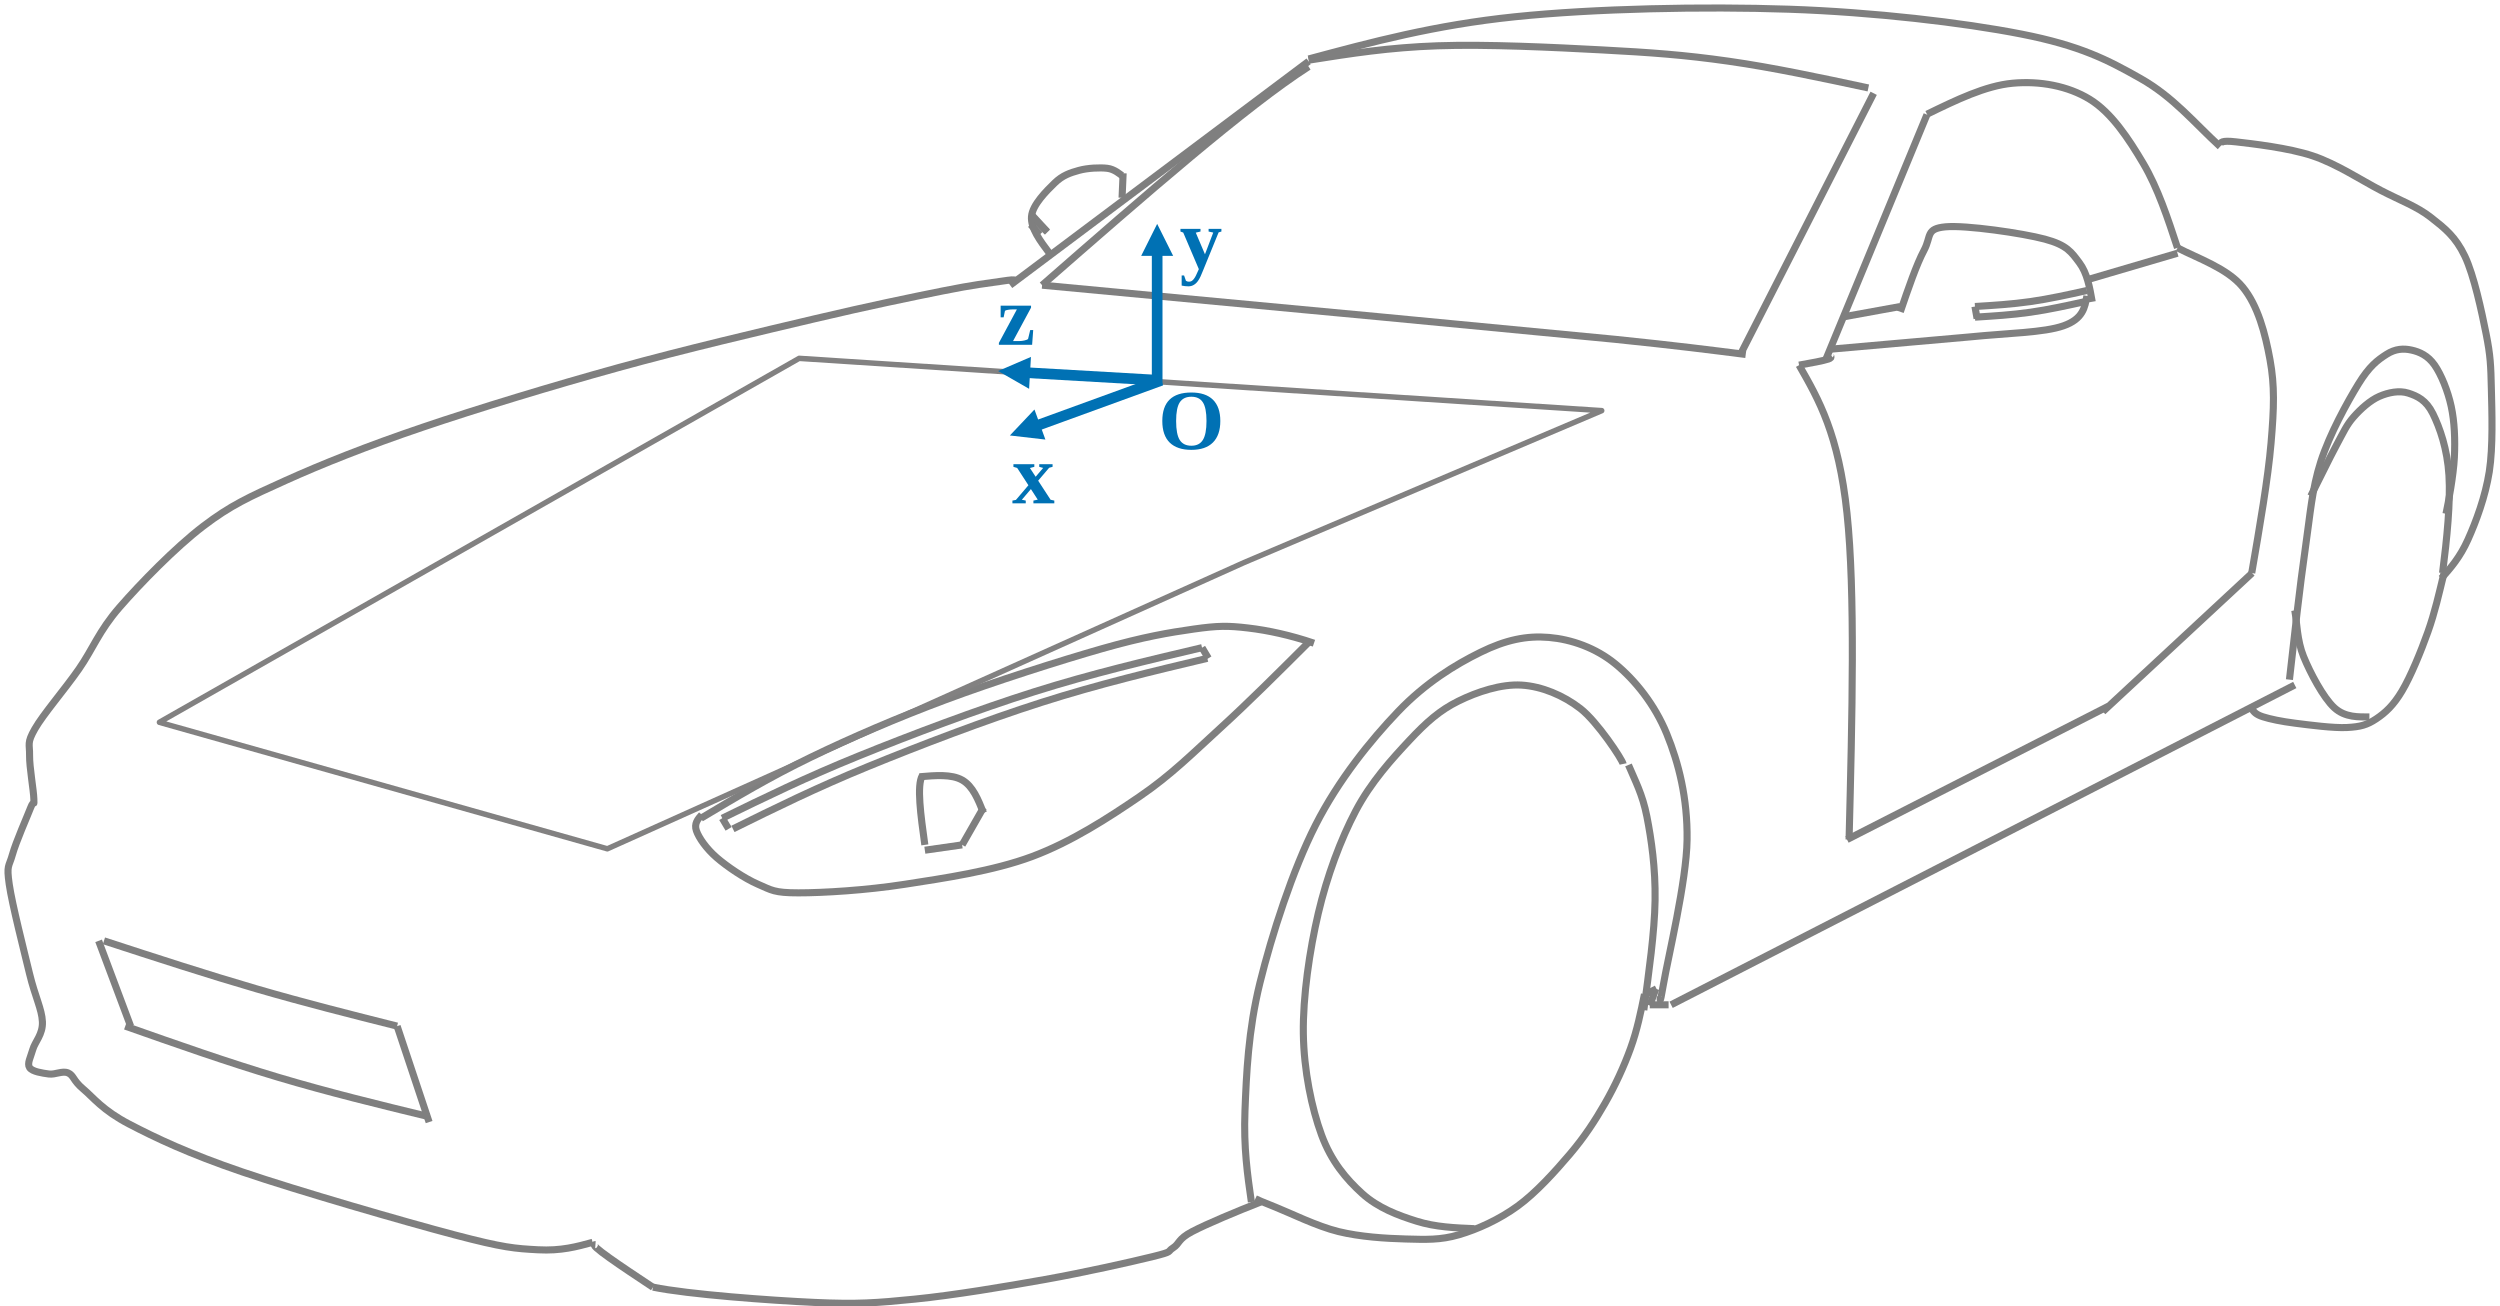
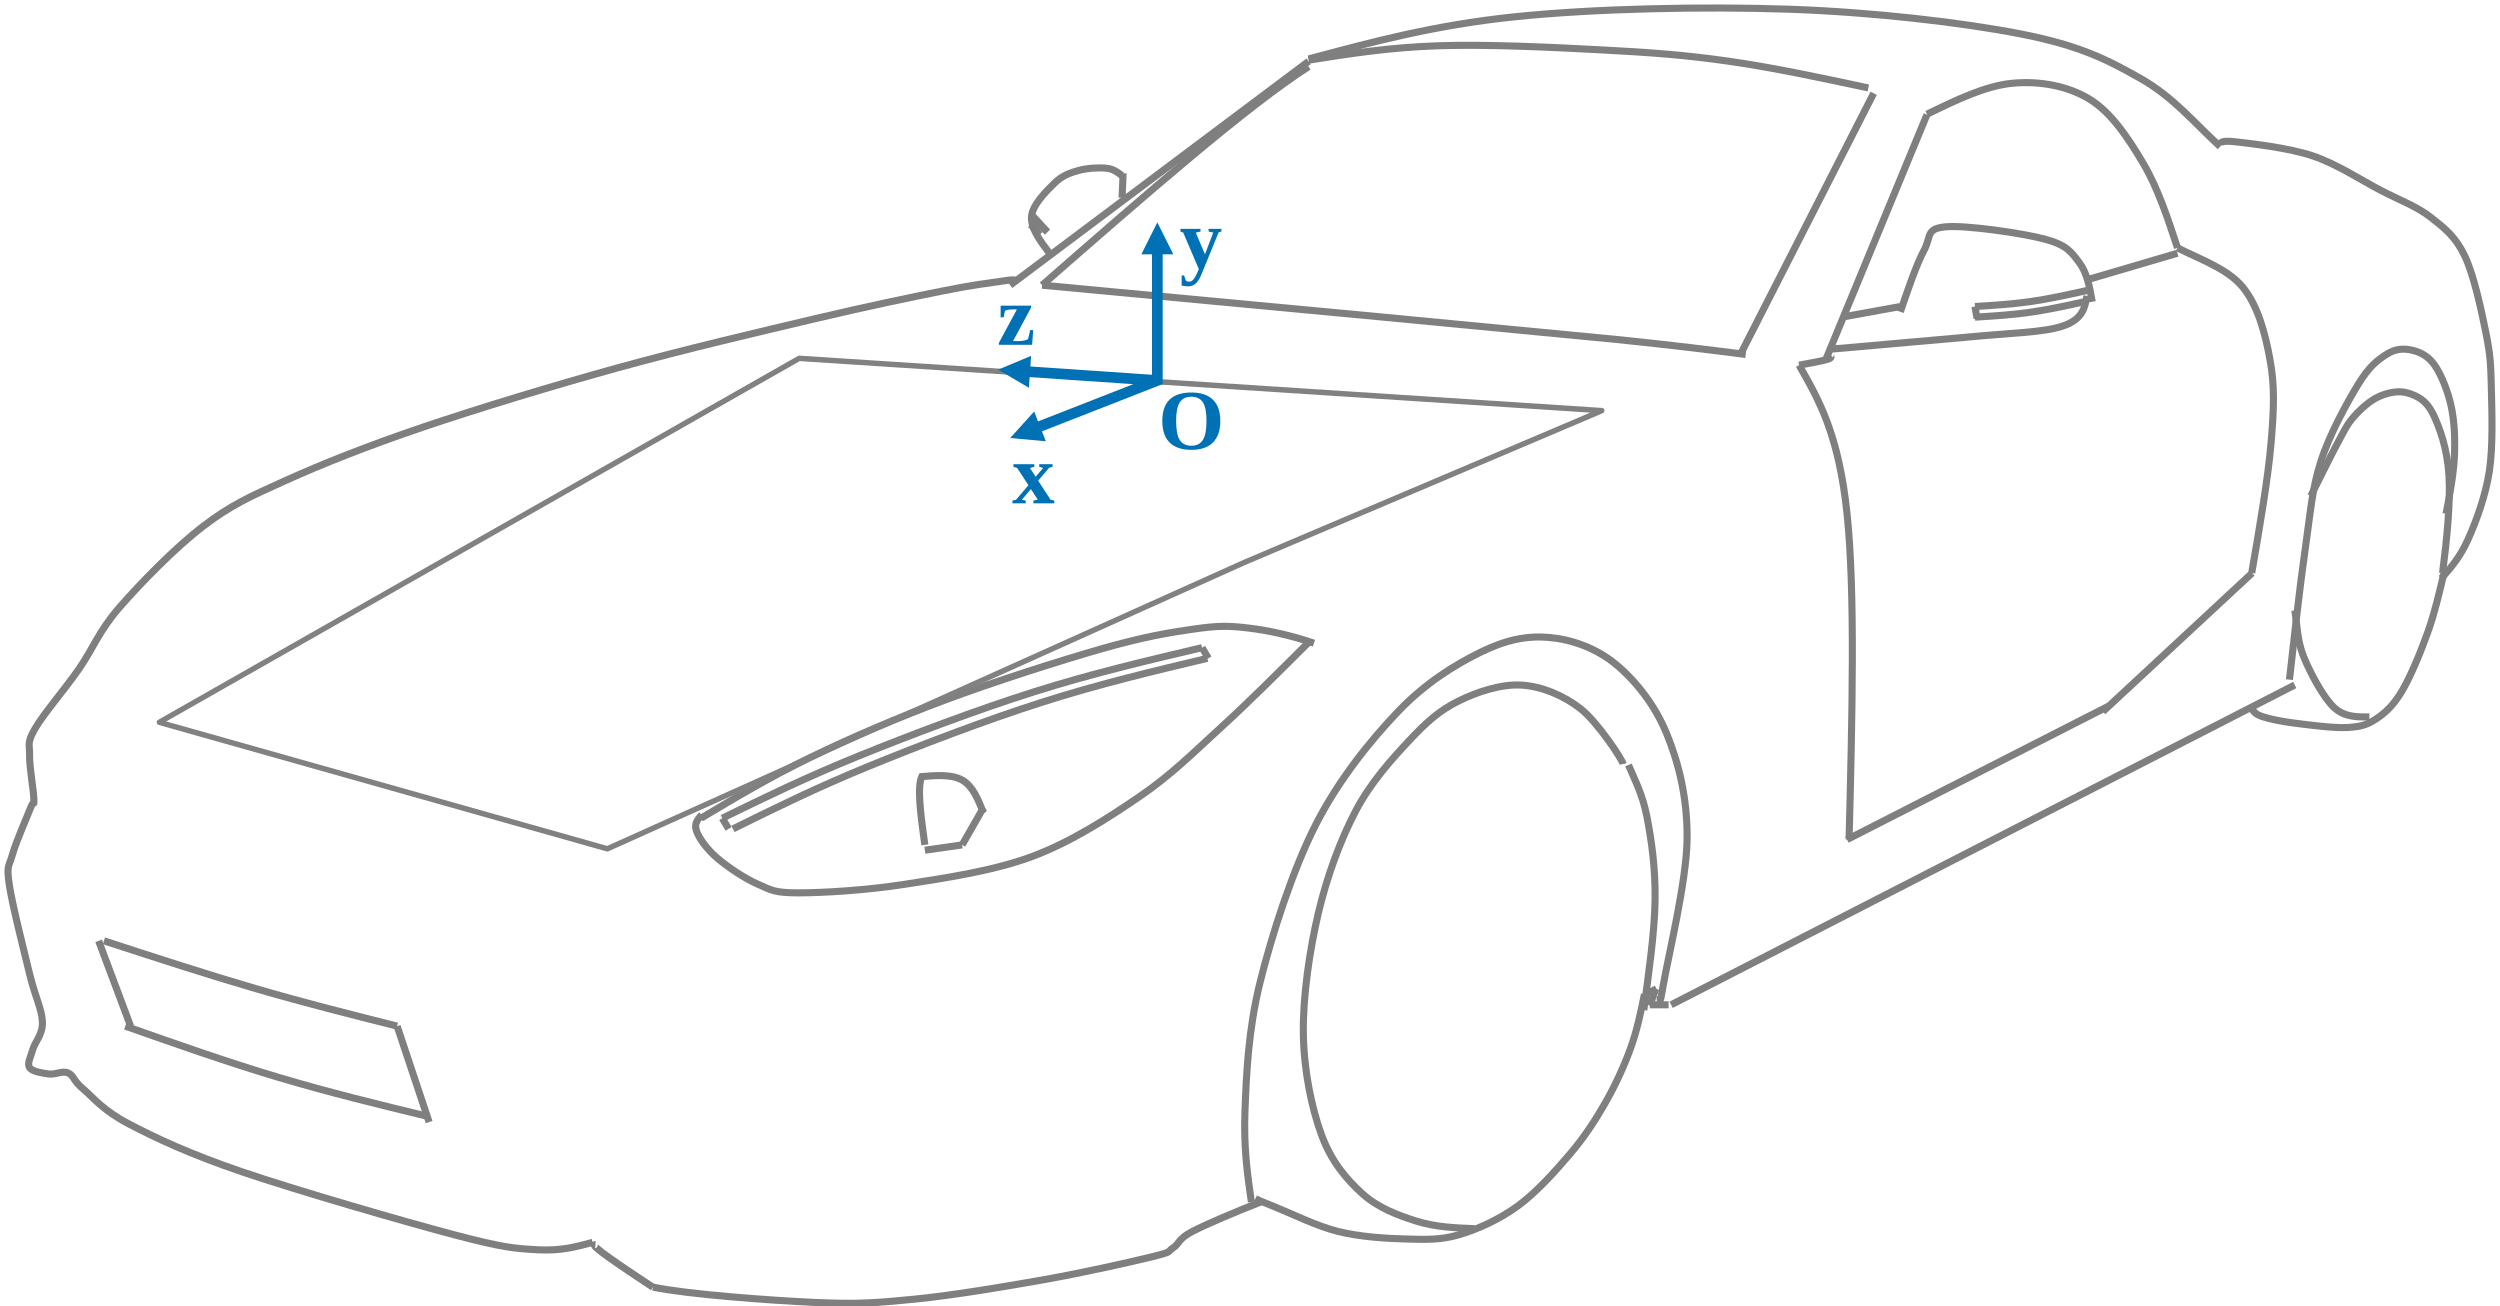
<svg xmlns="http://www.w3.org/2000/svg" width="100%" height="100%" viewBox="0 0 469 245" version="1.1" xml:space="preserve" style="fill-rule:evenodd;clip-rule:evenodd;stroke-miterlimit:8;">
  <g transform="matrix(1,0,0,1,-540,-350)">
    <path d="M651.178,583.061C648.216,583.877 645.253,584.693 640.936,584.46C636.618,584.227 634.51,584.093 625.272,581.662C616.035,579.23 595.685,573.334 585.511,569.87C575.336,566.405 569.211,563.474 564.224,560.876C559.237,558.277 557.497,555.879 555.589,554.28C553.681,552.681 553.849,551.749 552.778,551.282C551.706,550.816 550.368,551.649 549.163,551.482C547.958,551.316 546.05,551.049 545.548,550.283C545.046,549.517 545.749,548.318 546.151,546.885C546.552,545.453 548.058,544.054 547.958,541.689C547.858,539.324 546.586,536.992 545.548,532.695C544.511,528.398 542.268,519.637 541.733,515.906C541.197,512.175 541.666,512.708 542.335,510.31C543.004,507.912 545.08,503.248 545.749,501.516C546.418,499.784 546.385,501.549 546.351,499.917C546.318,498.285 545.515,493.921 545.548,491.723C545.582,489.524 545.013,489.424 546.552,486.726C548.092,484.028 552.142,479.331 554.786,475.534C557.43,471.736 558.534,468.405 562.417,463.942C566.299,459.478 572.893,452.716 578.08,448.752C583.268,444.788 586.682,443.256 593.543,440.158C600.404,437.06 608.839,433.695 619.248,430.165C629.657,426.634 643.714,422.37 655.997,418.972C668.28,415.574 682.806,412.177 692.947,409.778C703.089,407.38 711.054,405.748 716.845,404.582C722.635,403.416 725.413,403.116 727.689,402.783C729.965,402.45 730.065,402.45 730.5,402.583" style="fill:none;stroke:rgb(127,127,127);stroke-width:1.33px;" />
    <path d="M776.5,575.5C772.126,577.206 766.416,579.594 763.678,581.027C760.939,582.46 761.307,583.313 760.071,584.097C758.836,584.882 760.272,584.745 756.265,585.735C752.258,586.724 743.476,588.703 736.029,590.033C728.583,591.364 718.799,593.001 711.586,593.718C704.374,594.434 700.934,594.707 692.753,594.332C684.572,593.957 669.078,592.831 662.5,591.466" style="fill:none;stroke:rgb(127,127,127);stroke-width:1.33px;" />
    <path d="M662.5,591.5C656.401,587.448 650.303,583.397 651.703,583.502" style="fill:none;stroke:rgb(127,127,127);stroke-width:1.33px;" />
    <path d="M848.5,536.5C847.817,539.864 847.133,543.228 845.9,546.641C844.667,550.055 843,553.667 841.1,556.981C839.2,560.295 837.233,563.311 834.5,566.526C831.767,569.74 828.167,573.751 824.7,576.269C821.233,578.788 817.2,580.611 813.7,581.638C810.2,582.666 807.467,582.533 803.7,582.434C799.933,582.334 795.167,582.036 791.1,581.042C787.033,580.047 781.9,577.495 779.3,576.468C776.7,575.441 776.1,575.159 775.5,574.877" style="fill:none;stroke:rgb(127,127,127);stroke-width:1.33px;" />
    <path d="M853.5,538.5L970.5,478.5" style="fill:none;stroke:rgb(127,127,127);stroke-width:1.33px;" />
    <g transform="matrix(1,0,0,-1,848.5,536.64)">
      <path d="M0,0L2.26,1.14" style="fill:none;stroke:rgb(127,127,127);stroke-width:1.33px;" />
    </g>
    <g transform="matrix(-1,-8.74228e-08,-8.74228e-08,1,853.03,538.5)">
      <path d="M0,0L3.53,0" style="fill:none;stroke:rgb(127,127,127);stroke-width:1.33px;" />
    </g>
    <g transform="matrix(1,0,0,-1,849.5,538.64)">
      <path d="M0,0L1.13,3.14" style="fill:none;stroke:rgb(127,127,127);stroke-width:1.33px;" />
    </g>
    <path d="M998.5,457.5C997.556,461.374 996.781,464.879 995.466,468.569C994.152,472.259 992.23,476.921 990.612,479.638C988.994,482.355 987.478,483.73 985.758,484.871C984.039,486.011 982.826,486.347 980.298,486.481C977.77,486.615 973.219,486.011 970.59,485.676C967.961,485.34 965.871,484.904 964.523,484.468C963.174,484.032 962.837,483.546 962.5,483.06" style="fill:none;stroke:rgb(127,127,127);stroke-width:1.33px;" />
    <path d="M998.006,458.5C999.752,456.529 1001.5,454.557 1002.99,451.221C1004.49,447.885 1006.25,443.201 1006.99,438.483C1007.72,433.766 1007.48,427.228 1007.38,422.915C1007.28,418.602 1007.22,416.748 1006.39,412.603C1005.56,408.459 1004.13,401.685 1002.4,398.046C1000.67,394.407 998.638,392.823 996.01,390.767C993.383,388.712 990.323,387.633 986.632,385.712C982.94,383.792 978.384,380.759 973.861,379.242C969.338,377.726 962.387,376.951 959.493,376.614C956.6,376.277 956.55,376.749 956.5,377.221" style="fill:none;stroke:rgb(127,127,127);stroke-width:1.33px;" />
    <path d="M736.869,397.5C735.108,395.157 733.346,392.814 733.511,390.618C733.675,388.423 736.375,385.769 737.857,384.327C739.338,382.885 740.754,382.426 742.401,381.967C744.047,381.509 746.384,381.41 747.734,381.574C749.084,381.738 750.105,382.688 750.5,382.95" style="fill:none;stroke:rgb(127,127,127);stroke-width:1.33px;" />
    <path d="M816.61,580.5C812.948,580.35 809.286,580.2 805.774,579.1C802.263,578.001 798.518,576.601 795.541,573.902C792.565,571.202 789.756,567.903 787.917,562.904C786.077,557.905 784.606,550.84 784.506,543.909C784.405,536.977 785.676,528.279 787.315,521.314C788.953,514.349 791.495,507.517 794.337,502.118C797.18,496.72 801.16,492.354 804.37,488.922C807.58,485.489 810.088,483.256 813.6,481.523C817.111,479.79 821.626,478.291 825.438,478.524C829.251,478.757 833.297,480.457 836.474,482.923C839.651,485.389 844.316,492.437 844.5,493.321" style="fill:none;stroke:rgb(127,127,127);stroke-width:1.33px;" />
    <path d="M848.38,539.5C849.324,532.304 850.396,524.974 850.492,518.921C850.588,512.868 849.788,507.421 848.956,503.184C848.124,498.947 846.716,496.409 845.5,493.5" style="fill:none;stroke:rgb(127,127,127);stroke-width:1.33px;" />
    <path d="M774.761,575.5C774.025,570.383 773.289,565.266 773.556,558.41C773.824,551.554 774.159,543.307 776.368,534.365C778.577,525.423 782.493,513.235 786.811,504.756C791.128,496.277 797.119,488.891 802.274,483.493C807.428,478.094 813.018,474.683 817.737,472.365C822.456,470.046 826.372,469.218 830.59,469.582C834.807,469.947 839.359,471.537 843.041,474.55C846.722,477.564 850.438,482.168 852.68,487.666C854.923,493.164 856.596,499.722 856.496,507.538C856.396,515.354 852.915,529.662 852.078,534.564C851.241,539.466 851.475,536.948 851.475,536.948" style="fill:none;stroke:rgb(127,127,127);stroke-width:1.33px;" />
    <path d="M984.5,484.5C982.544,484.484 979.971,484.66 977.912,482.769C975.853,480.878 973.382,476.199 972.147,473.154C970.912,470.109 970.912,466.744 970.5,464.5" style="fill:none;stroke:rgb(127,127,127);stroke-width:1.33px;" />
    <path d="M969.5,477.5C970.479,468.742 971.458,459.984 972.437,453.17C973.416,446.356 973.71,441.802 975.374,436.617C977.038,431.432 980.367,425.416 982.423,422.059C984.479,418.702 986.045,417.539 987.709,416.475C989.373,415.411 990.907,415.345 992.408,415.677C993.909,416.01 995.476,416.708 996.716,418.469C997.956,420.231 999.228,423.355 999.848,426.247C1000.47,429.139 1000.6,432.463 1000.44,435.82C1000.27,439.177 999.343,444.179 998.869,446.389" style="fill:none;stroke:rgb(127,127,127);stroke-width:1.33px;" />
    <path d="M998.221,457.5C999.058,450.96 999.728,444.183 999.427,439.201C999.125,434.22 997.685,430.188 996.412,427.612C995.139,425.037 993.464,424.291 991.789,423.749C990.115,423.207 988.071,423.614 986.363,424.359C984.655,425.105 982.879,426.697 981.539,428.222C980.199,429.747 979.664,431.035 978.324,433.508C976.984,435.982 974.639,440.845 973.5,443.064" style="fill:none;stroke:rgb(127,127,127);stroke-width:1.33px;" />
    <path d="M886.5,507.5L935.5,482.5" style="fill:none;stroke:rgb(127,127,127);stroke-width:1.33px;" />
    <path d="M934.5,483.5L962.5,457.5" style="fill:none;stroke:rgb(127,127,127);stroke-width:1.33px;" />
    <path d="M962.423,457.5C963.949,448.654 965.475,439.807 966.047,433.14C966.619,426.472 966.746,422.379 965.856,417.494C964.966,412.608 963.599,407.327 960.707,403.828C957.814,400.329 952.362,398.497 948.5,396.5" style="fill:none;stroke:rgb(127,127,127);stroke-width:1.33px;" />
    <path d="M948.5,396.5C946.659,390.901 944.818,385.302 942.073,380.656C939.328,376.01 936.114,371.129 932.03,368.622C927.946,366.115 922.657,365.146 917.568,365.614C912.48,366.082 906.99,368.756 901.5,371.43" style="fill:none;stroke:rgb(127,127,127);stroke-width:1.33px;" />
    <path d="M882.5,417.5L901.5,371.5" style="fill:none;stroke:rgb(127,127,127);stroke-width:1.33px;" />
    <path d="M883.5,415.5L909.5,413.208C916.767,412.479 923.433,412.41 927.1,411.125C930.767,409.84 931.133,407.67 931.5,405.5" style="fill:none;stroke:rgb(127,127,127);stroke-width:1.33px;" />
    <path d="M896.5,408.5C898.017,404.058 899.534,399.616 900.95,396.958C902.365,394.299 901.219,392.9 904.994,392.551C908.77,392.201 919.421,393.74 923.601,394.859C927.781,395.978 928.59,397.307 930.073,399.266C931.556,401.225 932.028,403.918 932.5,406.611" style="fill:none;stroke:rgb(127,127,127);stroke-width:1.33px;" />
    <path d="M931.5,402.5L948.5,397.5" style="fill:none;stroke:rgb(127,127,127);stroke-width:1.33px;" />
    <path d="M735.5,403.5C754.7,386.717 773.9,369.933 785.5,362.5" style="fill:none;stroke:rgb(127,127,127);stroke-width:1.33px;" />
    <path d="M785.5,361.291C793.517,360.021 800.533,358.911 809.7,358.59C818.867,358.268 831.4,358.879 840.5,359.361C849.6,359.844 855.967,360.294 864.3,361.484C872.633,362.673 881.567,364.587 890.5,366.5" style="fill:none;stroke:rgb(127,127,127);stroke-width:1.33px;" />
    <path d="M866.5,416.5L891.5,367.5" style="fill:none;stroke:rgb(127,127,127);stroke-width:1.33px;" />
    <path d="M729.5,403.5L785.5,361.5" style="fill:none;stroke:rgb(127,127,127);stroke-width:1.33px;" />
    <path d="M956.5,377.5C951.634,373.052 947.764,368.233 941.552,364.715C935.341,361.198 930.226,358.56 919.231,356.395C908.236,354.23 891.428,352.269 875.584,351.727C859.74,351.186 839.178,351.592 824.164,353.148C809.15,354.704 797.325,357.883 785.5,361.062" style="fill:none;stroke:rgb(127,127,127);stroke-width:1.33px;" />
    <g transform="matrix(-1,-8.74228e-08,-8.74228e-08,1,750.7,382.5)">
      <path d="M0,0L0.2,4.6" style="fill:none;stroke:rgb(127,127,127);stroke-width:1.33px;" />
    </g>
    <path d="M910.5,407.5C913.95,407.288 917.4,407.077 920.9,406.577C924.4,406.077 927.95,405.289 931.5,404.5" style="fill:none;stroke:rgb(127,127,127);stroke-width:1.33px;" />
    <path d="M910.5,409.5C913.95,409.288 917.4,409.077 920.9,408.577C924.4,408.077 927.95,407.289 931.5,406.5" style="fill:none;stroke:rgb(127,127,127);stroke-width:1.33px;" />
    <path d="M736.436,393.455L733.563,390.335" style="fill:none;stroke:rgb(127,127,127);stroke-width:1.33px;" />
    <path d="M733.5,390.5L736.5,393.554" style="fill:none;stroke:rgb(127,127,127);stroke-width:1.33px;" />
    <path d="M671.5,503.5C677.956,499.642 684.411,495.784 692.064,492.079C699.718,488.374 708.303,484.669 717.42,481.27C726.538,477.871 739.016,473.894 746.769,471.685C754.522,469.475 759.38,468.659 763.939,468.014C768.498,467.368 770.362,467.368 774.122,467.81C777.882,468.251 782.108,469.169 786.5,470.665" style="fill:none;stroke:rgb(127,127,127);stroke-width:1.33px;" />
    <path d="M785.5,470.5C779.867,476.124 774.234,481.748 768.95,486.568C763.666,491.389 759.678,495.406 753.796,499.423C747.913,503.44 741.001,507.926 733.656,510.671C726.312,513.416 717.04,514.755 709.728,515.893C702.417,517.031 694.375,517.5 689.788,517.5C685.202,517.5 684.77,516.998 682.211,515.893C679.652,514.789 676.362,512.546 674.435,510.872C672.507,509.198 671.111,507.19 670.646,505.85C670.181,504.511 670.912,503.674 671.643,502.838" style="fill:none;stroke:rgb(127,127,127);stroke-width:1.33px;" />
    <path d="M886.887,507.5C887.474,484.31 888.061,461.121 886.496,446.287C884.932,431.454 881.216,424.977 877.5,418.5" style="fill:none;stroke:rgb(127,127,127);stroke-width:1.33px;" />
    <path d="M877.5,418.5C879.761,418.095 882.023,417.691 883.009,417.357C883.995,417.024 883.145,416.691 883.417,416.5" style="fill:none;stroke:rgb(127,127,127);stroke-width:1.33px;" />
    <path d="M885.5,409.5L896.5,407.5" style="fill:none;stroke:rgb(127,127,127);stroke-width:1.33px;" />
    <path d="M735.5,403.5L798.386,409.391L842.989,413.656C854.508,414.841 861.004,415.671 867.5,416.5" style="fill:none;stroke:rgb(127,127,127);stroke-width:1.33px;" />
    <path d="M910.5,407.5L910.9,409.755" style="fill:none;stroke:rgb(127,127,127);stroke-width:1.33px;" />
    <path d="M735.074,393.99L733.351,392.118" style="fill:none;stroke:rgb(127,127,127);stroke-width:1.33px;" />
    <path d="M677.5,505.5C685.315,501.643 693.13,497.785 702.786,493.827C712.443,489.869 724.821,485.139 735.44,481.752C746.059,478.364 756.279,475.932 766.5,473.5" style="fill:none;stroke:rgb(127,127,127);stroke-width:1.33px;" />
    <path d="M675.5,503.5C683.403,499.643 691.305,495.785 701.071,491.827C710.836,487.869 723.352,483.139 734.091,479.752C744.829,476.364 755.164,473.932 765.5,471.5" style="fill:none;stroke:rgb(127,127,127);stroke-width:1.33px;" />
    <path d="M766.688,473.491L765.5,471.5" style="fill:none;stroke:rgb(127,127,127);stroke-width:1.33px;" />
    <path d="M676.688,505.491L675.5,503.5" style="fill:none;stroke:rgb(127,127,127);stroke-width:1.33px;" />
    <path d="M713.5,508.5C712.728,502.922 711.956,497.343 713.025,495.5" style="fill:none;stroke:rgb(127,127,127);stroke-width:1.33px;" />
    <path d="M713.5,509.5L720.5,508.5" style="fill:none;stroke:rgb(127,127,127);stroke-width:1.33px;" />
    <path d="M720.5,508.5L724.5,501.5" style="fill:none;stroke:rgb(127,127,127);stroke-width:1.33px;" />
    <path d="M724.5,502.5C723.5,499.984 722.5,497.467 720.5,496.337C718.5,495.207 715.5,495.464 712.5,495.721" style="fill:none;stroke:rgb(127,127,127);stroke-width:1.33px;" />
    <path d="M620.5,560.5L614.5,542.5" style="fill:none;stroke:rgb(127,127,127);stroke-width:1.33px;" />
    <path d="M564.5,542.5L558.5,526.5" style="fill:none;stroke:rgb(127,127,127);stroke-width:1.33px;" />
    <path d="M559.5,526.5C569.217,529.667 578.933,532.833 588.1,535.5C597.267,538.167 605.883,540.333 614.5,542.5" style="fill:none;stroke:rgb(127,127,127);stroke-width:1.33px;" />
    <path d="M563.5,542.5C573.1,545.883 582.701,549.267 592.201,552.1C601.701,554.933 611.1,557.217 620.5,559.5" style="fill:none;stroke:rgb(127,127,127);stroke-width:1.33px;" />
    <g transform="matrix(1.21437,0,0,1.28696,514.972,317.234)">
      <path d="M114.432,149.191L45.217,130.748L144.065,77.697L268.07,85.319L212.793,107.464L114.432,149.191Z" style="fill:none;stroke:rgb(130,129,129);stroke-width:0.8px;stroke-linecap:round;stroke-linejoin:round;stroke-miterlimit:1.5;" />
    </g>
    <g id="Coordinate-system" transform="matrix(1,0,0,1,-73.8008,72.3893)">
-       <g id="double-arrow-blue" transform="matrix(3.08127e-17,-0.0509996,1,-4.58879e-17,354.005,370.548)">
-         <g transform="matrix(-8.9977e-16,1,-19.608,6.04175e-16,1822.32,259.795)">
-           <path d="M214.085,48.001L217.085,42.001L220.085,48.001L214.085,48.001Z" style="fill:rgb(0,113,180);" />
-           <path d="M217.085,72.23L217.085,46.801" style="fill:none;stroke:rgb(0,113,180);stroke-width:2px;stroke-linejoin:round;stroke-miterlimit:1.5;" />
-         </g>
-       </g>
-       <g id="double-arrow-blue1" transform="matrix(-0.0479239,0.0174429,-0.34202,-0.939693,1014.22,790.005)">
-         <g transform="matrix(-18.4255,-0.34202,6.70633,-0.939693,3941.59,618.444)">
-           <path d="M196.114,82.462L189.45,81.695L194.062,76.824L196.114,82.462Z" style="fill:rgb(0,113,180);" />
-           <path d="M217.855,71.356C217.855,71.356 201.973,77.137 193.96,80.053" style="fill:none;stroke:rgb(0,113,180);stroke-width:2px;stroke-linejoin:round;stroke-miterlimit:1.5;" />
-         </g>
-       </g>
-       <g id="double-arrow-blue2" transform="matrix(-0.0509981,0.000392164,-0.00768956,-0.99997,855.136,825.634)">
-         <g transform="matrix(-19.6074,-0.00768956,0.150777,-0.99997,4649.32,549.863)">
-           <path d="M193.061,72.944L187.244,69.604L193.406,66.954L193.061,72.944Z" style="fill:rgb(0,113,180);" />
-           <path d="M216.961,71.316C216.961,71.316 200.441,70.364 192.036,69.88" style="fill:none;stroke:rgb(0,113,180);stroke-width:2px;stroke-linejoin:round;stroke-miterlimit:1.5;" />
-         </g>
-       </g>
      <g transform="matrix(1,0,0,1,803.669,372.034)">
-         <g transform="matrix(16,0,0,16,8,0)">
-                 </g>
        <text x="0px" y="0px" style="font-family:'TimesNewRomanPS-BoldMT', 'Times New Roman';font-weight:700;font-size:16px;fill:rgb(0,113,180);">x</text>
      </g>
      <g transform="matrix(1.11514,0,0,1.11514,835.096,327.877)">
-         <g transform="matrix(14.348,0,0,14.348,7.17399,0)">
-                 </g>
        <text x="0px" y="0px" style="font-family:'TimesNewRomanPS-BoldMT', 'Times New Roman';font-weight:700;font-size:14.348px;fill:rgb(0,113,180);">y</text>
      </g>
      <g transform="matrix(1,0,0,1,800.88,342.297)">
-         <g transform="matrix(16,0,0,16,7.10156,0)">
-                 </g>
        <text x="0px" y="0px" style="font-family:'TimesNewRomanPS-BoldMT', 'Times New Roman';font-weight:700;font-size:16px;fill:rgb(0,113,180);">z</text>
      </g>
      <g transform="matrix(1.12889,0,0,1.12889,831.073,361.846)">
        <text x="0px" y="0px" style="font-family:'TimesNewRomanPS-BoldMT', 'Times New Roman';font-weight:700;font-size:14.173px;fill:rgb(0,113,180);">O</text>
      </g>
+       <g id="arrow-blue" transform="matrix(-0.860387,0.00658459,-0.0078057,1.00305,1663.04,-192.841)">
+         <g transform="matrix(-1.16234,0.0076302,-0.00904523,0.997014,1215.31,461.041)">
+           <path d="M196.194,82.784L189.513,82.177L194.007,77.196L196.194,82.784Z" style="fill:rgb(0,113,180);" />
+           <path d="M217.751,71.126C217.751,71.126 201.944,77.312 193.983,80.427" style="fill:none;stroke:rgb(0,113,180);stroke-width:2px;stroke-linejoin:round;stroke-miterlimit:1.5;" />
+         </g>
+       </g>
+       <g id="arrow-blue1" transform="matrix(-0.843561,2.22346e-21,-2.24993e-21,1,1642.06,-184.631)">
+         <g transform="matrix(-1.18545,2.6358e-21,-2.66718e-21,1,1218.95,462.242)">
+           <path d="M214.116,47.716L217.116,41.716L220.116,47.716L214.116,47.716Z" style="fill:rgb(0,113,180);" />
+           <path d="M217.116,71.985L217.116,46.516" style="fill:none;stroke:rgb(0,113,180);stroke-width:2px;stroke-linejoin:round;stroke-miterlimit:1.5;" />
+         </g>
+       </g>
+       <g id="arrow-blue2" transform="matrix(-0.843561,2.22346e-21,-2.24993e-21,1,1642.06,-184.631)">
+         <g transform="matrix(-1.18545,2.6358e-21,-2.66718e-21,1,1218.95,462.242)">
+           <path d="M193.027,72.745L187.244,69.346L193.434,66.759L193.027,72.745Z" style="fill:rgb(0,113,180);" />
+           <path d="M217.116,71.375C217.116,71.375 200.474,70.244 192.033,69.671" style="fill:none;stroke:rgb(0,113,180);stroke-width:2px;stroke-linejoin:round;stroke-miterlimit:1.5;" />
+         </g>
+       </g>
    </g>
  </g>
</svg>
